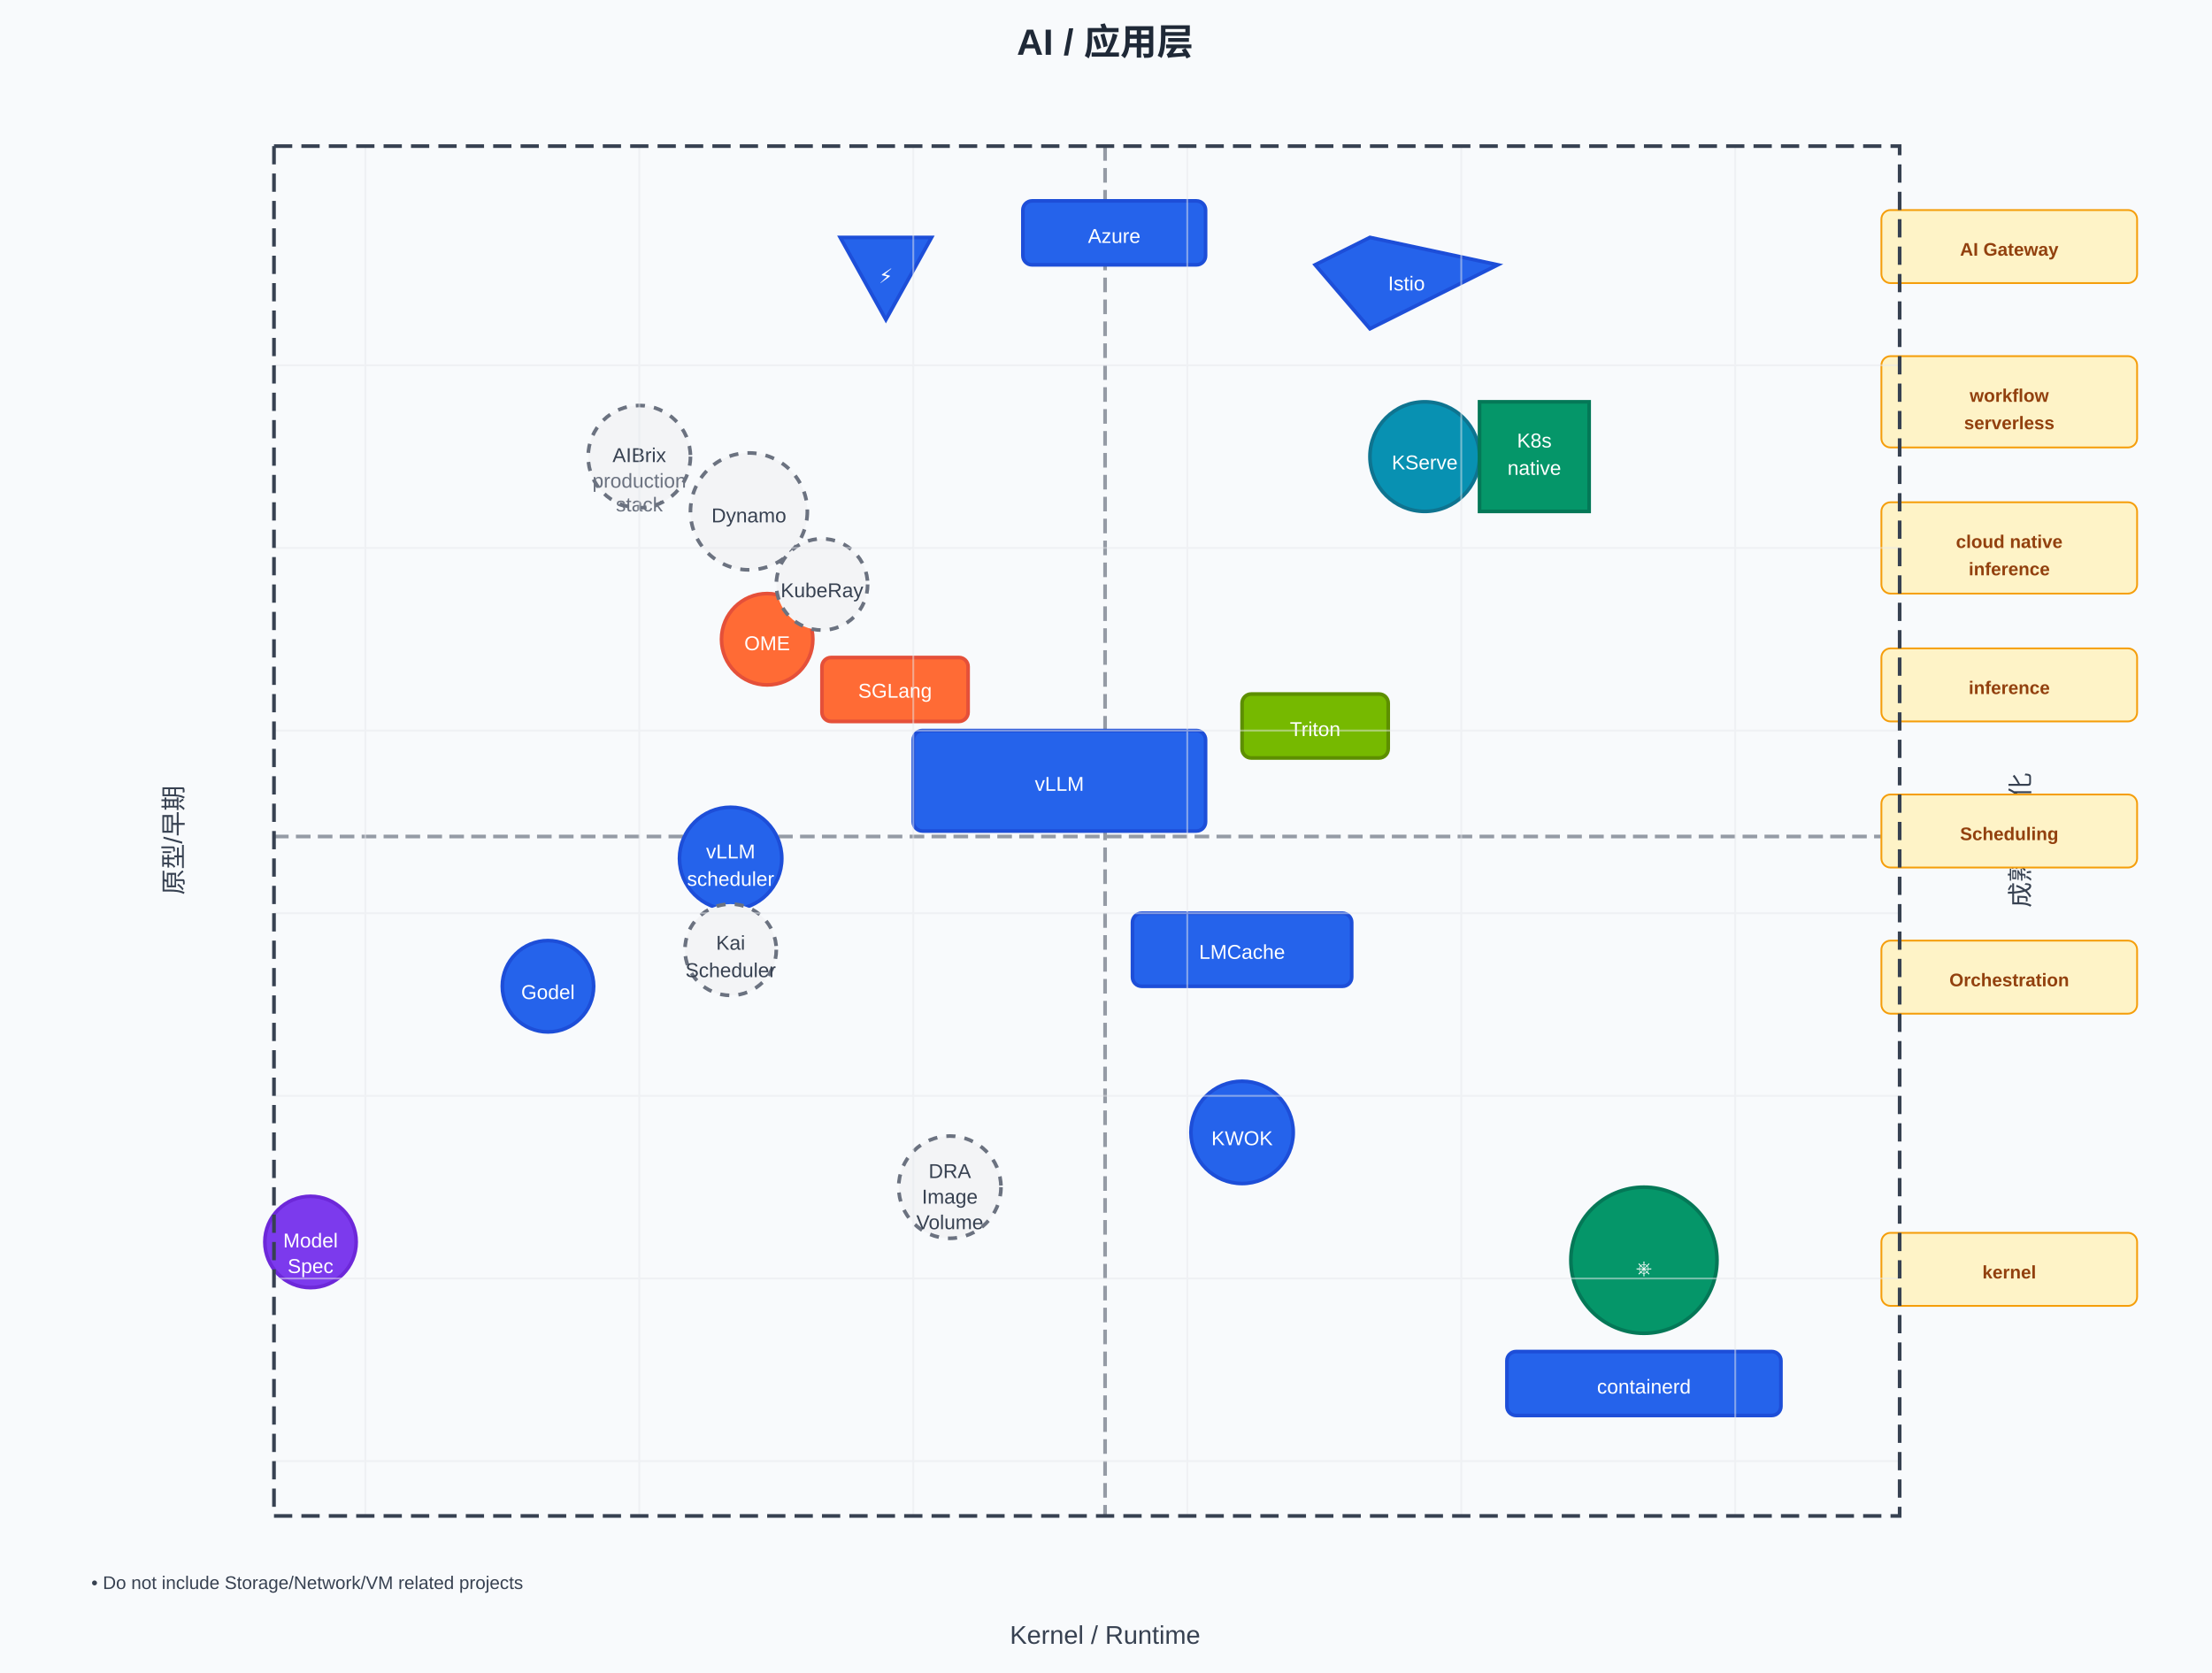
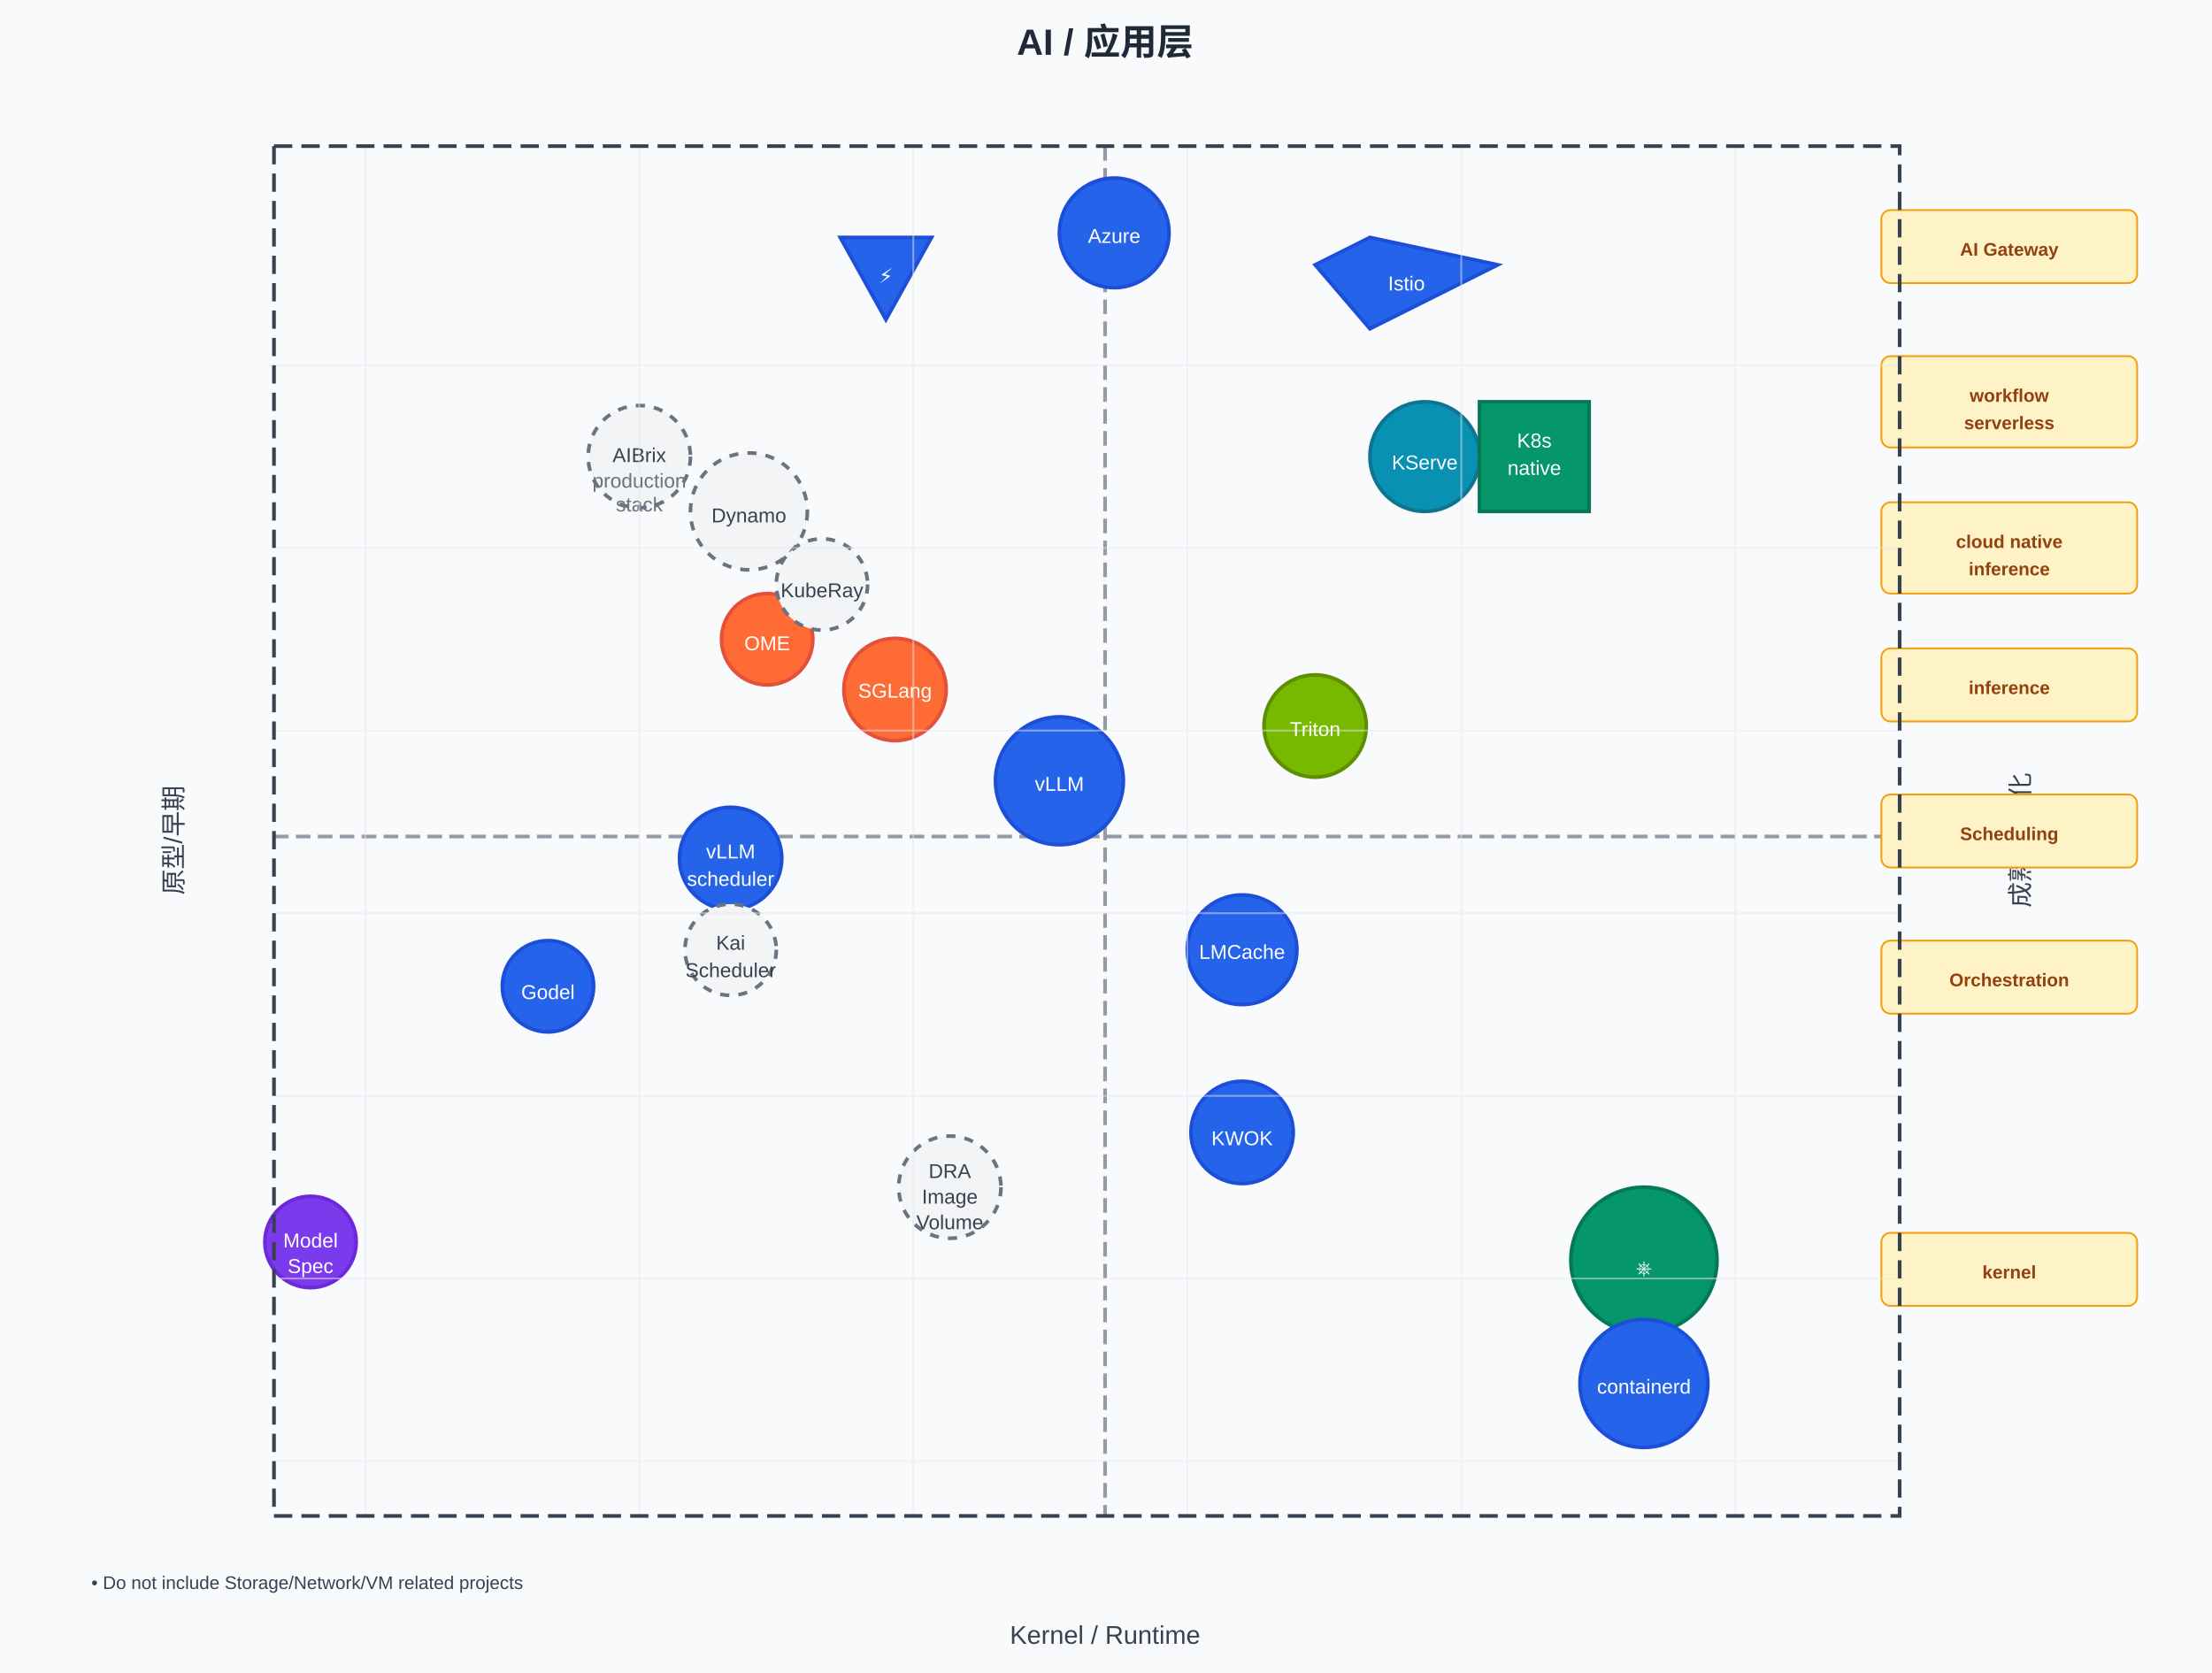
<svg xmlns="http://www.w3.org/2000/svg" width="1211" height="916">
  <defs>
    <style>
      .title { font-family: Arial, sans-serif; font-size: 20px; font-weight: bold; text-anchor: middle; }
      .subtitle { font-family: Arial, sans-serif; font-size: 16px; text-anchor: middle; }
      .axis-label { font-family: Arial, sans-serif; font-size: 14px; text-anchor: middle; fill: #374151; }
      .category-label { font-family: Arial, sans-serif; font-size: 10px; font-weight: bold; text-anchor: middle; }
      .project-name { font-family: Arial, sans-serif; font-size: 11px; text-anchor: middle; }
      .axis-line { stroke: #6b7280; stroke-width: 2; stroke-dasharray: 8,4; opacity: 0.7; }
      .stable-project { fill: #2563eb; stroke: #1d4ed8; stroke-width: 2; }
      .early-project { fill: #f3f4f6; stroke: #6b7280; stroke-width: 2; stroke-dasharray: 5,5; }
      .cncf-graduated { fill: #059669; stroke: #047857; stroke-width: 2; }
      .cncf-incubating { fill: #0891b2; stroke: #0e7490; stroke-width: 2; }
      .cncf-sandbox { fill: #7c3aed; stroke: #6d28d9; stroke-width: 2; }
      .note { font-family: Arial, sans-serif; font-size: 10px; }
    </style>
  </defs>
  <rect width="1211" height="916" fill="#f8fafc" />
  <g id="coordinate-axes">
    <line x1="150" y1="458" x2="1040" y2="458" class="axis-line" />
    <line x1="605" y1="80" x2="605" y2="830" class="axis-line" />
  </g>
  <text x="605" y="30" class="title" fill="#1f2937">AI / 应用层</text>
  <text x="100" y="460" class="axis-label" transform="rotate(-90, 100, 460)">原型/早期</text>
  <text x="1111" y="460" class="axis-label" transform="rotate(-90, 1111, 460)">成熟/标准化</text>
  <text x="605" y="900" class="axis-label">Kernel / Runtime</text>
  <text x="50" y="870" class="note" fill="#374151">• Do not include Storage/Network/VM related projects</text>
  <g id="category-labels">
    <rect x="1030" y="115" width="140" height="40" fill="#fef3c7" stroke="#f59e0b" rx="5" />
    <text x="1100" y="140" class="category-label" fill="#92400e">AI Gateway</text>
    <rect x="1030" y="195" width="140" height="50" fill="#fef3c7" stroke="#f59e0b" rx="5" />
    <text x="1100" y="220" class="category-label" fill="#92400e">workflow</text>
    <text x="1100" y="235" class="category-label" fill="#92400e">serverless</text>
    <rect x="1030" y="275" width="140" height="50" fill="#fef3c7" stroke="#f59e0b" rx="5" />
    <text x="1100" y="300" class="category-label" fill="#92400e">cloud native</text>
    <text x="1100" y="315" class="category-label" fill="#92400e">inference</text>
    <rect x="1030" y="355" width="140" height="40" fill="#fef3c7" stroke="#f59e0b" rx="5" />
    <text x="1100" y="380" class="category-label" fill="#92400e">inference</text>
    <rect x="1030" y="435" width="140" height="40" fill="#fef3c7" stroke="#f59e0b" rx="5" />
    <text x="1100" y="460" class="category-label" fill="#92400e">Scheduling</text>
    <rect x="1030" y="515" width="140" height="40" fill="#fef3c7" stroke="#f59e0b" rx="5" />
    <text x="1100" y="540" class="category-label" fill="#92400e">Orchestration</text>
    <rect x="1030" y="675" width="140" height="40" fill="#fef3c7" stroke="#f59e0b" rx="5" />
    <text x="1100" y="700" class="category-label" fill="#92400e">kernel</text>
  </g>
  <g id="projects">
    <polygon points="460,130 510,130 485,175" class="stable-project" />
    <text x="485" y="155" class="project-name" fill="white">⚡</text>
-     <rect x="560" y="110" width="100" height="35" rx="5" class="stable-project" />
+     <circle cx="610" cy="127.5" r="30" class="stable-project" />
    <text x="610" y="133" class="project-name" fill="white">Azure</text>
    <polygon points="750,130 820,145 750,180 720,145" class="stable-project" />
    <text x="770" y="159" class="project-name" fill="white">Istio</text>
    <circle cx="350" cy="250" r="28" class="early-project" />
    <text x="350" y="253" class="project-name" fill="#374151">AIBrix</text>
    <text x="350" y="267" class="project-name" fill="#6b7280">production</text>
    <text x="350" y="280" class="project-name" fill="#6b7280">stack</text>
    <circle cx="410" cy="280" r="32" class="early-project" />
    <text x="410" y="286" class="project-name" fill="#374151">Dynamo</text>
-     <rect x="500" y="400" width="160" height="55" rx="5" class="stable-project" />
+     <circle cx="580" cy="427.5" r="35" class="stable-project" />
    <text x="580" y="433" class="project-name" fill="white" font-size="16px">vLLM</text>
-     <rect x="450" y="360" width="80" height="35" rx="5" fill="#ff6b35" stroke="#e55039" stroke-width="2" />
+     <circle cx="490" cy="377.5" r="28" fill="#ff6b35" stroke="#e55039" stroke-width="2" />
    <text x="490" y="382" class="project-name" fill="white">SGLang</text>
    <circle cx="420" cy="350" r="25" fill="#ff6b35" stroke="#e55039" stroke-width="2" />
    <text x="420" y="356" class="project-name" fill="white">OME</text>
    <circle cx="780" cy="250" r="30" class="cncf-incubating" />
    <text x="780" y="257" class="project-name" fill="white">KServe</text>
    <polygon points="810,220 870,220 870,280 810,280" class="cncf-graduated" />
    <text x="840" y="245" class="project-name" fill="white">K8s</text>
    <text x="840" y="260" class="project-name" fill="white">native</text>
    <circle cx="450" cy="320" r="25" class="early-project" />
    <text x="450" y="327" class="project-name" fill="#374151">KubeRay</text>
    <circle cx="400" cy="470" r="28" class="stable-project" />
    <text x="400" y="470" class="project-name" fill="white">vLLM</text>
    <text x="400" y="485" class="project-name" fill="white">scheduler</text>
-     <rect x="620" y="500" width="120" height="40" rx="5" class="stable-project" />
+     <circle cx="680" cy="520" r="30" class="stable-project" />
    <text x="680" y="525" class="project-name" fill="white">LMCache</text>
    <circle cx="300" cy="540" r="25" class="stable-project" />
    <text x="300" y="547" class="project-name" fill="white">Godel</text>
    <circle cx="400" cy="520" r="25" class="early-project" />
    <text x="400" y="520" class="project-name" fill="#374151">Kai</text>
    <text x="400" y="535" class="project-name" fill="#374151">Scheduler</text>
-     <rect x="680" y="380" width="80" height="35" rx="5" fill="#76b900" stroke="#5d8f00" stroke-width="2" />
+     <circle cx="720" cy="397.5" r="28" fill="#76b900" stroke="#5d8f00" stroke-width="2" />
    <text x="720" y="403" class="project-name" fill="white">Triton</text>
    <circle cx="680" cy="620" r="28" class="stable-project" />
    <text x="680" y="627" class="project-name" fill="white">KWOK</text>
    <circle cx="170" cy="680" r="25" class="cncf-sandbox" />
    <text x="170" y="683" class="project-name" fill="white">Model</text>
    <text x="170" y="697" class="project-name" fill="white">Spec</text>
    <circle cx="520" cy="650" r="28" class="early-project" />
    <text x="520" y="645" class="project-name" fill="#374151">DRA</text>
    <text x="520" y="659" class="project-name" fill="#374151">Image</text>
    <text x="520" y="673" class="project-name" fill="#374151">Volume</text>
    <circle cx="900" cy="690" r="40" class="cncf-graduated" />
    <text x="900" y="698" class="project-name" fill="white" font-size="24px">⎈</text>
-     <rect x="825" y="740" width="150" height="35" rx="5" class="stable-project" />
+     <circle cx="900" cy="757.5" r="35" class="stable-project" />
    <text x="900" y="763" class="project-name" fill="white">containerd</text>
  </g>
  <g id="grid" stroke="#e5e7eb" stroke-width="1" fill="none" opacity="0.5">
    <line x1="200" y1="80" x2="200" y2="830" />
    <line x1="350" y1="80" x2="350" y2="830" />
    <line x1="500" y1="80" x2="500" y2="830" />
    <line x1="650" y1="80" x2="650" y2="830" />
    <line x1="800" y1="80" x2="800" y2="830" />
    <line x1="950" y1="80" x2="950" y2="830" />
    <line x1="150" y1="200" x2="1040" y2="200" />
    <line x1="150" y1="300" x2="1040" y2="300" />
    <line x1="150" y1="400" x2="1040" y2="400" />
    <line x1="150" y1="500" x2="1040" y2="500" />
    <line x1="150" y1="600" x2="1040" y2="600" />
    <line x1="150" y1="700" x2="1040" y2="700" />
    <line x1="150" y1="800" x2="1040" y2="800" />
  </g>
  <rect x="150" y="80" width="890" height="750" fill="none" stroke="#374151" stroke-width="2" stroke-dasharray="10,5" />
</svg>
